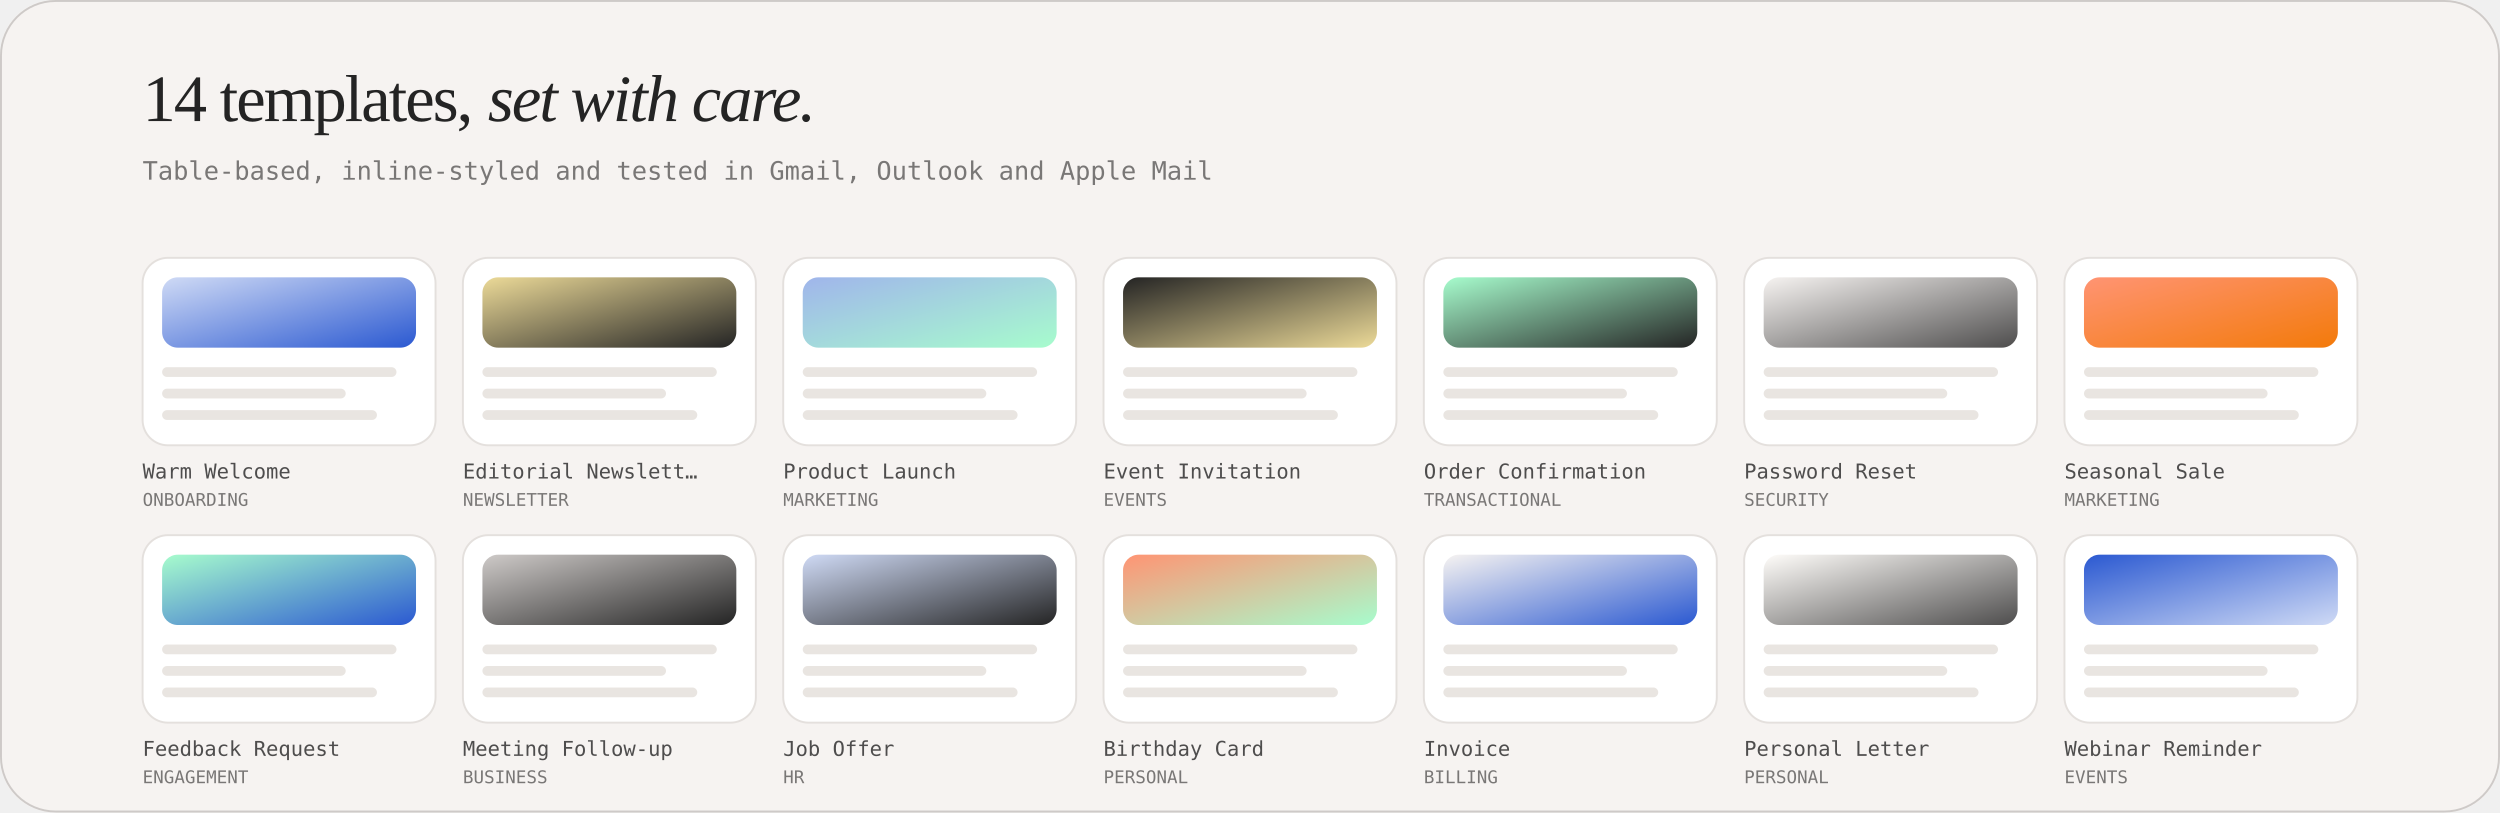
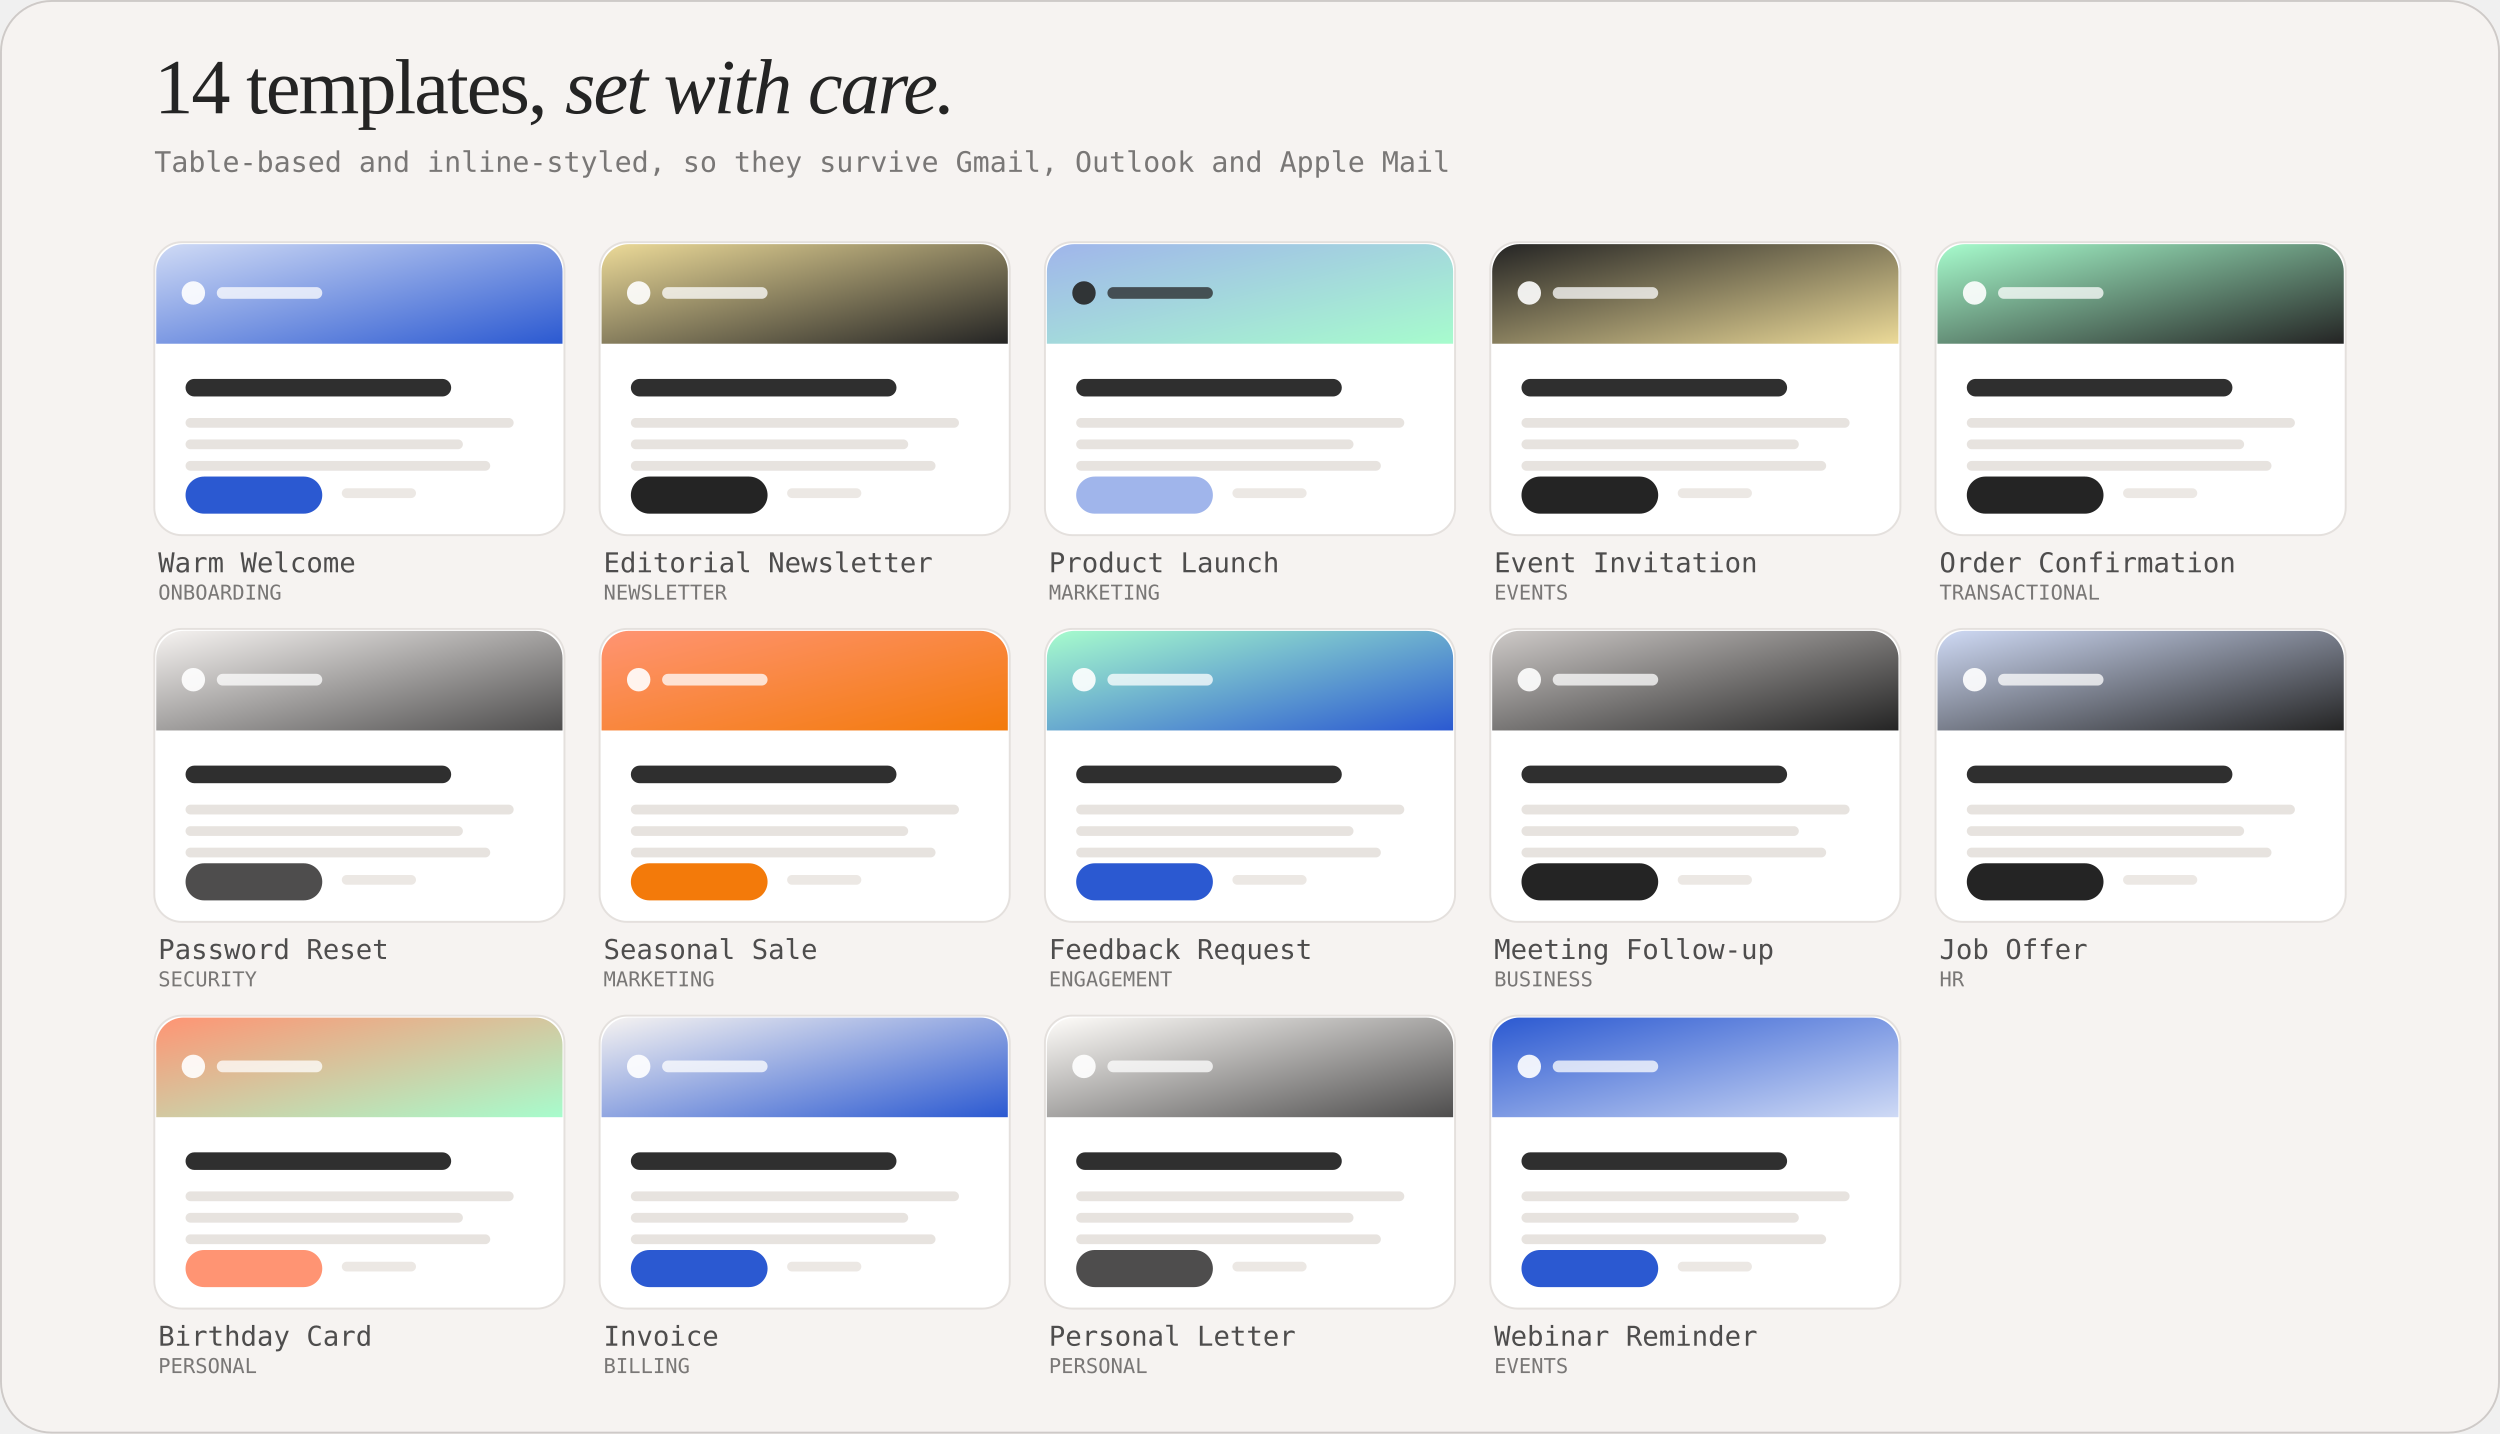
- <svg xmlns="http://www.w3.org/2000/svg" width="1280" height="416" viewBox="0 0 1280 416" role="img" aria-label="The 14 email templates included with Postcraft Plum">
+ <svg xmlns="http://www.w3.org/2000/svg" width="1280" height="734" viewBox="0 0 1280 734" role="img" aria-label="The fourteen email templates included with Postcraft Plum, each shown as a miniature layout">
  <defs>
-     <clipPath id="c">
-       <rect width="1280" height="416" rx="28" />
-     </clipPath>
    <linearGradient id="g0" x1="0" y1="0" x2="1" y2="1">
      <stop offset="0%" stop-color="#cfdaf5" />
      <stop offset="100%" stop-color="#2b59d1" />
    </linearGradient>
    <linearGradient id="g1" x1="0" y1="0" x2="1" y2="1">
      <stop offset="0%" stop-color="#ecda98" />
      <stop offset="100%" stop-color="#242424" />
    </linearGradient>
    <linearGradient id="g2" x1="0" y1="0" x2="1" y2="1">
      <stop offset="0%" stop-color="#a0b5eb" />
      <stop offset="100%" stop-color="#a7fccd" />
    </linearGradient>
    <linearGradient id="g3" x1="0" y1="0" x2="1" y2="1">
      <stop offset="0%" stop-color="#242424" />
      <stop offset="100%" stop-color="#ecda98" />
    </linearGradient>
    <linearGradient id="g4" x1="0" y1="0" x2="1" y2="1">
      <stop offset="0%" stop-color="#a7fccd" />
      <stop offset="100%" stop-color="#242424" />
    </linearGradient>
    <linearGradient id="g5" x1="0" y1="0" x2="1" y2="1">
      <stop offset="0%" stop-color="#f6f3f1" />
      <stop offset="100%" stop-color="#4e4d4d" />
    </linearGradient>
    <linearGradient id="g6" x1="0" y1="0" x2="1" y2="1">
      <stop offset="0%" stop-color="#ff9473" />
      <stop offset="100%" stop-color="#f37a0a" />
    </linearGradient>
    <linearGradient id="g7" x1="0" y1="0" x2="1" y2="1">
      <stop offset="0%" stop-color="#a7fccd" />
      <stop offset="100%" stop-color="#2b59d1" />
    </linearGradient>
    <linearGradient id="g8" x1="0" y1="0" x2="1" y2="1">
      <stop offset="0%" stop-color="#cecac8" />
      <stop offset="100%" stop-color="#242424" />
    </linearGradient>
    <linearGradient id="g9" x1="0" y1="0" x2="1" y2="1">
      <stop offset="0%" stop-color="#cfdaf5" />
      <stop offset="100%" stop-color="#242424" />
    </linearGradient>
    <linearGradient id="g10" x1="0" y1="0" x2="1" y2="1">
      <stop offset="0%" stop-color="#ff9473" />
      <stop offset="100%" stop-color="#a7fccd" />
    </linearGradient>
    <linearGradient id="g11" x1="0" y1="0" x2="1" y2="1">
      <stop offset="0%" stop-color="#f6f3f1" />
      <stop offset="100%" stop-color="#2b59d1" />
    </linearGradient>
    <linearGradient id="g12" x1="0" y1="0" x2="1" y2="1">
      <stop offset="0%" stop-color="#fffdfa" />
      <stop offset="100%" stop-color="#4e4d4d" />
    </linearGradient>
    <linearGradient id="g13" x1="0" y1="0" x2="1" y2="1">
      <stop offset="0%" stop-color="#2b59d1" />
      <stop offset="100%" stop-color="#cfdaf5" />
    </linearGradient>
  </defs>
-   <g clip-path="url(#c)">
-     <rect width="1280" height="416" fill="#f6f3f1" />
-     <text x="73" y="62" font-family="Georgia,'Times New Roman',serif" font-size="34" fill="#242424" letter-spacing="-1">14 templates, <tspan font-style="italic">set with care.</tspan>
-     </text>
-     <text x="73" y="92" font-family="ui-monospace,SFMono-Regular,Menlo,Consolas,monospace" font-size="13" fill="#797776">Table-based, inline-styled and tested in Gmail, Outlook and Apple Mail</text>
-     <rect x="73" y="132" width="150" height="96" rx="13" fill="#ffffff" stroke="#e4e0dd" />
-     <rect x="83" y="142" width="130" height="36" rx="8" fill="url(#g0)" />
-     <rect x="83" y="188" width="120" height="5" rx="2.5" fill="#e9e5e1" />
-     <rect x="83" y="199" width="94" height="5" rx="2.5" fill="#e9e5e1" />
-     <rect x="83" y="210" width="110" height="5" rx="2.5" fill="#e9e5e1" />
-     <text x="73" y="245" font-family="ui-monospace,SFMono-Regular,Menlo,Consolas,monospace" font-size="10.5" fill="#4e4d4d">Warm Welcome</text>
-     <text x="73" y="259" font-family="ui-monospace,SFMono-Regular,Menlo,Consolas,monospace" font-size="9" fill="#797776">ONBOARDING</text>
-     <rect x="237" y="132" width="150" height="96" rx="13" fill="#ffffff" stroke="#e4e0dd" />
-     <rect x="247" y="142" width="130" height="36" rx="8" fill="url(#g1)" />
-     <rect x="247" y="188" width="120" height="5" rx="2.5" fill="#e9e5e1" />
-     <rect x="247" y="199" width="94" height="5" rx="2.5" fill="#e9e5e1" />
-     <rect x="247" y="210" width="110" height="5" rx="2.5" fill="#e9e5e1" />
-     <text x="237" y="245" font-family="ui-monospace,SFMono-Regular,Menlo,Consolas,monospace" font-size="10.5" fill="#4e4d4d">Editorial Newslett…</text>
-     <text x="237" y="259" font-family="ui-monospace,SFMono-Regular,Menlo,Consolas,monospace" font-size="9" fill="#797776">NEWSLETTER</text>
-     <rect x="401" y="132" width="150" height="96" rx="13" fill="#ffffff" stroke="#e4e0dd" />
-     <rect x="411" y="142" width="130" height="36" rx="8" fill="url(#g2)" />
-     <rect x="411" y="188" width="120" height="5" rx="2.5" fill="#e9e5e1" />
-     <rect x="411" y="199" width="94" height="5" rx="2.5" fill="#e9e5e1" />
-     <rect x="411" y="210" width="110" height="5" rx="2.5" fill="#e9e5e1" />
-     <text x="401" y="245" font-family="ui-monospace,SFMono-Regular,Menlo,Consolas,monospace" font-size="10.5" fill="#4e4d4d">Product Launch</text>
-     <text x="401" y="259" font-family="ui-monospace,SFMono-Regular,Menlo,Consolas,monospace" font-size="9" fill="#797776">MARKETING</text>
-     <rect x="565" y="132" width="150" height="96" rx="13" fill="#ffffff" stroke="#e4e0dd" />
-     <rect x="575" y="142" width="130" height="36" rx="8" fill="url(#g3)" />
-     <rect x="575" y="188" width="120" height="5" rx="2.5" fill="#e9e5e1" />
-     <rect x="575" y="199" width="94" height="5" rx="2.5" fill="#e9e5e1" />
-     <rect x="575" y="210" width="110" height="5" rx="2.5" fill="#e9e5e1" />
-     <text x="565" y="245" font-family="ui-monospace,SFMono-Regular,Menlo,Consolas,monospace" font-size="10.5" fill="#4e4d4d">Event Invitation</text>
-     <text x="565" y="259" font-family="ui-monospace,SFMono-Regular,Menlo,Consolas,monospace" font-size="9" fill="#797776">EVENTS</text>
-     <rect x="729" y="132" width="150" height="96" rx="13" fill="#ffffff" stroke="#e4e0dd" />
-     <rect x="739" y="142" width="130" height="36" rx="8" fill="url(#g4)" />
-     <rect x="739" y="188" width="120" height="5" rx="2.5" fill="#e9e5e1" />
-     <rect x="739" y="199" width="94" height="5" rx="2.5" fill="#e9e5e1" />
-     <rect x="739" y="210" width="110" height="5" rx="2.5" fill="#e9e5e1" />
-     <text x="729" y="245" font-family="ui-monospace,SFMono-Regular,Menlo,Consolas,monospace" font-size="10.5" fill="#4e4d4d">Order Confirmation</text>
-     <text x="729" y="259" font-family="ui-monospace,SFMono-Regular,Menlo,Consolas,monospace" font-size="9" fill="#797776">TRANSACTIONAL</text>
-     <rect x="893" y="132" width="150" height="96" rx="13" fill="#ffffff" stroke="#e4e0dd" />
-     <rect x="903" y="142" width="130" height="36" rx="8" fill="url(#g5)" />
-     <rect x="903" y="188" width="120" height="5" rx="2.5" fill="#e9e5e1" />
-     <rect x="903" y="199" width="94" height="5" rx="2.5" fill="#e9e5e1" />
-     <rect x="903" y="210" width="110" height="5" rx="2.5" fill="#e9e5e1" />
-     <text x="893" y="245" font-family="ui-monospace,SFMono-Regular,Menlo,Consolas,monospace" font-size="10.5" fill="#4e4d4d">Password Reset</text>
-     <text x="893" y="259" font-family="ui-monospace,SFMono-Regular,Menlo,Consolas,monospace" font-size="9" fill="#797776">SECURITY</text>
-     <rect x="1057" y="132" width="150" height="96" rx="13" fill="#ffffff" stroke="#e4e0dd" />
-     <rect x="1067" y="142" width="130" height="36" rx="8" fill="url(#g6)" />
-     <rect x="1067" y="188" width="120" height="5" rx="2.5" fill="#e9e5e1" />
-     <rect x="1067" y="199" width="94" height="5" rx="2.5" fill="#e9e5e1" />
-     <rect x="1067" y="210" width="110" height="5" rx="2.5" fill="#e9e5e1" />
-     <text x="1057" y="245" font-family="ui-monospace,SFMono-Regular,Menlo,Consolas,monospace" font-size="10.5" fill="#4e4d4d">Seasonal Sale</text>
-     <text x="1057" y="259" font-family="ui-monospace,SFMono-Regular,Menlo,Consolas,monospace" font-size="9" fill="#797776">MARKETING</text>
-     <rect x="73" y="274" width="150" height="96" rx="13" fill="#ffffff" stroke="#e4e0dd" />
-     <rect x="83" y="284" width="130" height="36" rx="8" fill="url(#g7)" />
-     <rect x="83" y="330" width="120" height="5" rx="2.5" fill="#e9e5e1" />
-     <rect x="83" y="341" width="94" height="5" rx="2.5" fill="#e9e5e1" />
-     <rect x="83" y="352" width="110" height="5" rx="2.5" fill="#e9e5e1" />
-     <text x="73" y="387" font-family="ui-monospace,SFMono-Regular,Menlo,Consolas,monospace" font-size="10.5" fill="#4e4d4d">Feedback Request</text>
-     <text x="73" y="401" font-family="ui-monospace,SFMono-Regular,Menlo,Consolas,monospace" font-size="9" fill="#797776">ENGAGEMENT</text>
-     <rect x="237" y="274" width="150" height="96" rx="13" fill="#ffffff" stroke="#e4e0dd" />
-     <rect x="247" y="284" width="130" height="36" rx="8" fill="url(#g8)" />
-     <rect x="247" y="330" width="120" height="5" rx="2.5" fill="#e9e5e1" />
-     <rect x="247" y="341" width="94" height="5" rx="2.5" fill="#e9e5e1" />
-     <rect x="247" y="352" width="110" height="5" rx="2.5" fill="#e9e5e1" />
-     <text x="237" y="387" font-family="ui-monospace,SFMono-Regular,Menlo,Consolas,monospace" font-size="10.5" fill="#4e4d4d">Meeting Follow-up</text>
-     <text x="237" y="401" font-family="ui-monospace,SFMono-Regular,Menlo,Consolas,monospace" font-size="9" fill="#797776">BUSINESS</text>
-     <rect x="401" y="274" width="150" height="96" rx="13" fill="#ffffff" stroke="#e4e0dd" />
-     <rect x="411" y="284" width="130" height="36" rx="8" fill="url(#g9)" />
-     <rect x="411" y="330" width="120" height="5" rx="2.5" fill="#e9e5e1" />
-     <rect x="411" y="341" width="94" height="5" rx="2.5" fill="#e9e5e1" />
-     <rect x="411" y="352" width="110" height="5" rx="2.5" fill="#e9e5e1" />
-     <text x="401" y="387" font-family="ui-monospace,SFMono-Regular,Menlo,Consolas,monospace" font-size="10.5" fill="#4e4d4d">Job Offer</text>
-     <text x="401" y="401" font-family="ui-monospace,SFMono-Regular,Menlo,Consolas,monospace" font-size="9" fill="#797776">HR</text>
-     <rect x="565" y="274" width="150" height="96" rx="13" fill="#ffffff" stroke="#e4e0dd" />
-     <rect x="575" y="284" width="130" height="36" rx="8" fill="url(#g10)" />
-     <rect x="575" y="330" width="120" height="5" rx="2.5" fill="#e9e5e1" />
-     <rect x="575" y="341" width="94" height="5" rx="2.5" fill="#e9e5e1" />
-     <rect x="575" y="352" width="110" height="5" rx="2.5" fill="#e9e5e1" />
-     <text x="565" y="387" font-family="ui-monospace,SFMono-Regular,Menlo,Consolas,monospace" font-size="10.5" fill="#4e4d4d">Birthday Card</text>
-     <text x="565" y="401" font-family="ui-monospace,SFMono-Regular,Menlo,Consolas,monospace" font-size="9" fill="#797776">PERSONAL</text>
-     <rect x="729" y="274" width="150" height="96" rx="13" fill="#ffffff" stroke="#e4e0dd" />
-     <rect x="739" y="284" width="130" height="36" rx="8" fill="url(#g11)" />
-     <rect x="739" y="330" width="120" height="5" rx="2.5" fill="#e9e5e1" />
-     <rect x="739" y="341" width="94" height="5" rx="2.5" fill="#e9e5e1" />
-     <rect x="739" y="352" width="110" height="5" rx="2.5" fill="#e9e5e1" />
-     <text x="729" y="387" font-family="ui-monospace,SFMono-Regular,Menlo,Consolas,monospace" font-size="10.5" fill="#4e4d4d">Invoice</text>
-     <text x="729" y="401" font-family="ui-monospace,SFMono-Regular,Menlo,Consolas,monospace" font-size="9" fill="#797776">BILLING</text>
-     <rect x="893" y="274" width="150" height="96" rx="13" fill="#ffffff" stroke="#e4e0dd" />
-     <rect x="903" y="284" width="130" height="36" rx="8" fill="url(#g12)" />
-     <rect x="903" y="330" width="120" height="5" rx="2.5" fill="#e9e5e1" />
-     <rect x="903" y="341" width="94" height="5" rx="2.5" fill="#e9e5e1" />
-     <rect x="903" y="352" width="110" height="5" rx="2.5" fill="#e9e5e1" />
-     <text x="893" y="387" font-family="ui-monospace,SFMono-Regular,Menlo,Consolas,monospace" font-size="10.5" fill="#4e4d4d">Personal Letter</text>
-     <text x="893" y="401" font-family="ui-monospace,SFMono-Regular,Menlo,Consolas,monospace" font-size="9" fill="#797776">PERSONAL</text>
-     <rect x="1057" y="274" width="150" height="96" rx="13" fill="#ffffff" stroke="#e4e0dd" />
-     <rect x="1067" y="284" width="130" height="36" rx="8" fill="url(#g13)" />
-     <rect x="1067" y="330" width="120" height="5" rx="2.5" fill="#e9e5e1" />
-     <rect x="1067" y="341" width="94" height="5" rx="2.5" fill="#e9e5e1" />
-     <rect x="1067" y="352" width="110" height="5" rx="2.5" fill="#e9e5e1" />
-     <text x="1057" y="387" font-family="ui-monospace,SFMono-Regular,Menlo,Consolas,monospace" font-size="10.5" fill="#4e4d4d">Webinar Reminder</text>
-     <text x="1057" y="401" font-family="ui-monospace,SFMono-Regular,Menlo,Consolas,monospace" font-size="9" fill="#797776">EVENTS</text>
-   </g>
-   <rect x=".5" y=".5" width="1279" height="415" rx="28" fill="none" stroke="#cecac8" />
+   <rect width="1280" height="734" rx="26" fill="#f6f3f1" />
+   <text x="79" y="58" font-family="Georgia,'Times New Roman',serif" font-size="40" fill="#242424" letter-spacing="-1">14 templates, <tspan font-style="italic">set with care.</tspan>
+   </text>
+   <text x="79" y="88" font-family="ui-monospace,SFMono-Regular,Menlo,Consolas,monospace" font-size="14.5" fill="#797776">Table-based and inline-styled, so they survive Gmail, Outlook and Apple Mail</text>
+   <rect x="79" y="124" width="210" height="150" rx="14" fill="#ffffff" stroke="#e4e0dd" />
+   <path d="M80 139 a14 14 0 0 1 14 -14 h180 a14 14 0 0 1 14 14 v37 h-208 z" fill="url(#g0)" />
+   <circle cx="99" cy="150" r="6" fill="#ffffff" opacity=".9" />
+   <rect x="111" y="147" width="54" height="6" rx="3" fill="#ffffff" opacity=".75" />
+   <rect x="95" y="194" width="136" height="9" rx="4.5" fill="#2f2f2f" />
+   <rect x="95" y="214" width="168" height="5" rx="2.5" fill="#e7e3df" />
+   <rect x="95" y="225" width="142" height="5" rx="2.5" fill="#e7e3df" />
+   <rect x="95" y="236" width="156" height="5" rx="2.5" fill="#e7e3df" />
+   <rect x="95" y="244" width="70" height="19" rx="9.5" fill="#2b59d1" />
+   <rect x="175" y="250" width="38" height="5" rx="2.5" fill="#ece8e4" />
+   <text x="81" y="293" font-family="ui-monospace,SFMono-Regular,Menlo,Consolas,monospace" font-size="14" fill="#4e4d4d">Warm Welcome</text>
+   <text x="81" y="307" font-family="ui-monospace,SFMono-Regular,Menlo,Consolas,monospace" font-size="10.5" fill="#797776">ONBOARDING</text>
+   <rect x="307" y="124" width="210" height="150" rx="14" fill="#ffffff" stroke="#e4e0dd" />
+   <path d="M308 139 a14 14 0 0 1 14 -14 h180 a14 14 0 0 1 14 14 v37 h-208 z" fill="url(#g1)" />
+   <circle cx="327" cy="150" r="6" fill="#ffffff" opacity=".9" />
+   <rect x="339" y="147" width="54" height="6" rx="3" fill="#ffffff" opacity=".75" />
+   <rect x="323" y="194" width="136" height="9" rx="4.5" fill="#2f2f2f" />
+   <rect x="323" y="214" width="168" height="5" rx="2.5" fill="#e7e3df" />
+   <rect x="323" y="225" width="142" height="5" rx="2.5" fill="#e7e3df" />
+   <rect x="323" y="236" width="156" height="5" rx="2.5" fill="#e7e3df" />
+   <rect x="323" y="244" width="70" height="19" rx="9.5" fill="#242424" />
+   <rect x="403" y="250" width="38" height="5" rx="2.5" fill="#ece8e4" />
+   <text x="309" y="293" font-family="ui-monospace,SFMono-Regular,Menlo,Consolas,monospace" font-size="14" fill="#4e4d4d">Editorial Newsletter</text>
+   <text x="309" y="307" font-family="ui-monospace,SFMono-Regular,Menlo,Consolas,monospace" font-size="10.5" fill="#797776">NEWSLETTER</text>
+   <rect x="535" y="124" width="210" height="150" rx="14" fill="#ffffff" stroke="#e4e0dd" />
+   <path d="M536 139 a14 14 0 0 1 14 -14 h180 a14 14 0 0 1 14 14 v37 h-208 z" fill="url(#g2)" />
+   <circle cx="555" cy="150" r="6" fill="#242424" opacity=".9" />
+   <rect x="567" y="147" width="54" height="6" rx="3" fill="#242424" opacity=".75" />
+   <rect x="551" y="194" width="136" height="9" rx="4.5" fill="#2f2f2f" />
+   <rect x="551" y="214" width="168" height="5" rx="2.5" fill="#e7e3df" />
+   <rect x="551" y="225" width="142" height="5" rx="2.5" fill="#e7e3df" />
+   <rect x="551" y="236" width="156" height="5" rx="2.5" fill="#e7e3df" />
+   <rect x="551" y="244" width="70" height="19" rx="9.5" fill="#a0b5eb" />
+   <rect x="631" y="250" width="38" height="5" rx="2.5" fill="#ece8e4" />
+   <text x="537" y="293" font-family="ui-monospace,SFMono-Regular,Menlo,Consolas,monospace" font-size="14" fill="#4e4d4d">Product Launch</text>
+   <text x="537" y="307" font-family="ui-monospace,SFMono-Regular,Menlo,Consolas,monospace" font-size="10.5" fill="#797776">MARKETING</text>
+   <rect x="763" y="124" width="210" height="150" rx="14" fill="#ffffff" stroke="#e4e0dd" />
+   <path d="M764 139 a14 14 0 0 1 14 -14 h180 a14 14 0 0 1 14 14 v37 h-208 z" fill="url(#g3)" />
+   <circle cx="783" cy="150" r="6" fill="#ffffff" opacity=".9" />
+   <rect x="795" y="147" width="54" height="6" rx="3" fill="#ffffff" opacity=".75" />
+   <rect x="779" y="194" width="136" height="9" rx="4.5" fill="#2f2f2f" />
+   <rect x="779" y="214" width="168" height="5" rx="2.5" fill="#e7e3df" />
+   <rect x="779" y="225" width="142" height="5" rx="2.5" fill="#e7e3df" />
+   <rect x="779" y="236" width="156" height="5" rx="2.5" fill="#e7e3df" />
+   <rect x="779" y="244" width="70" height="19" rx="9.5" fill="#242424" />
+   <rect x="859" y="250" width="38" height="5" rx="2.5" fill="#ece8e4" />
+   <text x="765" y="293" font-family="ui-monospace,SFMono-Regular,Menlo,Consolas,monospace" font-size="14" fill="#4e4d4d">Event Invitation</text>
+   <text x="765" y="307" font-family="ui-monospace,SFMono-Regular,Menlo,Consolas,monospace" font-size="10.5" fill="#797776">EVENTS</text>
+   <rect x="991" y="124" width="210" height="150" rx="14" fill="#ffffff" stroke="#e4e0dd" />
+   <path d="M992 139 a14 14 0 0 1 14 -14 h180 a14 14 0 0 1 14 14 v37 h-208 z" fill="url(#g4)" />
+   <circle cx="1011" cy="150" r="6" fill="#ffffff" opacity=".9" />
+   <rect x="1023" y="147" width="54" height="6" rx="3" fill="#ffffff" opacity=".75" />
+   <rect x="1007" y="194" width="136" height="9" rx="4.5" fill="#2f2f2f" />
+   <rect x="1007" y="214" width="168" height="5" rx="2.5" fill="#e7e3df" />
+   <rect x="1007" y="225" width="142" height="5" rx="2.5" fill="#e7e3df" />
+   <rect x="1007" y="236" width="156" height="5" rx="2.5" fill="#e7e3df" />
+   <rect x="1007" y="244" width="70" height="19" rx="9.5" fill="#242424" />
+   <rect x="1087" y="250" width="38" height="5" rx="2.5" fill="#ece8e4" />
+   <text x="993" y="293" font-family="ui-monospace,SFMono-Regular,Menlo,Consolas,monospace" font-size="14" fill="#4e4d4d">Order Confirmation</text>
+   <text x="993" y="307" font-family="ui-monospace,SFMono-Regular,Menlo,Consolas,monospace" font-size="10.5" fill="#797776">TRANSACTIONAL</text>
+   <rect x="79" y="322" width="210" height="150" rx="14" fill="#ffffff" stroke="#e4e0dd" />
+   <path d="M80 337 a14 14 0 0 1 14 -14 h180 a14 14 0 0 1 14 14 v37 h-208 z" fill="url(#g5)" />
+   <circle cx="99" cy="348" r="6" fill="#ffffff" opacity=".9" />
+   <rect x="111" y="345" width="54" height="6" rx="3" fill="#ffffff" opacity=".75" />
+   <rect x="95" y="392" width="136" height="9" rx="4.5" fill="#2f2f2f" />
+   <rect x="95" y="412" width="168" height="5" rx="2.5" fill="#e7e3df" />
+   <rect x="95" y="423" width="142" height="5" rx="2.5" fill="#e7e3df" />
+   <rect x="95" y="434" width="156" height="5" rx="2.5" fill="#e7e3df" />
+   <rect x="95" y="442" width="70" height="19" rx="9.5" fill="#4e4d4d" />
+   <rect x="175" y="448" width="38" height="5" rx="2.5" fill="#ece8e4" />
+   <text x="81" y="491" font-family="ui-monospace,SFMono-Regular,Menlo,Consolas,monospace" font-size="14" fill="#4e4d4d">Password Reset</text>
+   <text x="81" y="505" font-family="ui-monospace,SFMono-Regular,Menlo,Consolas,monospace" font-size="10.5" fill="#797776">SECURITY</text>
+   <rect x="307" y="322" width="210" height="150" rx="14" fill="#ffffff" stroke="#e4e0dd" />
+   <path d="M308 337 a14 14 0 0 1 14 -14 h180 a14 14 0 0 1 14 14 v37 h-208 z" fill="url(#g6)" />
+   <circle cx="327" cy="348" r="6" fill="#ffffff" opacity=".9" />
+   <rect x="339" y="345" width="54" height="6" rx="3" fill="#ffffff" opacity=".75" />
+   <rect x="323" y="392" width="136" height="9" rx="4.5" fill="#2f2f2f" />
+   <rect x="323" y="412" width="168" height="5" rx="2.5" fill="#e7e3df" />
+   <rect x="323" y="423" width="142" height="5" rx="2.5" fill="#e7e3df" />
+   <rect x="323" y="434" width="156" height="5" rx="2.5" fill="#e7e3df" />
+   <rect x="323" y="442" width="70" height="19" rx="9.5" fill="#f37a0a" />
+   <rect x="403" y="448" width="38" height="5" rx="2.5" fill="#ece8e4" />
+   <text x="309" y="491" font-family="ui-monospace,SFMono-Regular,Menlo,Consolas,monospace" font-size="14" fill="#4e4d4d">Seasonal Sale</text>
+   <text x="309" y="505" font-family="ui-monospace,SFMono-Regular,Menlo,Consolas,monospace" font-size="10.5" fill="#797776">MARKETING</text>
+   <rect x="535" y="322" width="210" height="150" rx="14" fill="#ffffff" stroke="#e4e0dd" />
+   <path d="M536 337 a14 14 0 0 1 14 -14 h180 a14 14 0 0 1 14 14 v37 h-208 z" fill="url(#g7)" />
+   <circle cx="555" cy="348" r="6" fill="#ffffff" opacity=".9" />
+   <rect x="567" y="345" width="54" height="6" rx="3" fill="#ffffff" opacity=".75" />
+   <rect x="551" y="392" width="136" height="9" rx="4.5" fill="#2f2f2f" />
+   <rect x="551" y="412" width="168" height="5" rx="2.5" fill="#e7e3df" />
+   <rect x="551" y="423" width="142" height="5" rx="2.5" fill="#e7e3df" />
+   <rect x="551" y="434" width="156" height="5" rx="2.5" fill="#e7e3df" />
+   <rect x="551" y="442" width="70" height="19" rx="9.5" fill="#2b59d1" />
+   <rect x="631" y="448" width="38" height="5" rx="2.5" fill="#ece8e4" />
+   <text x="537" y="491" font-family="ui-monospace,SFMono-Regular,Menlo,Consolas,monospace" font-size="14" fill="#4e4d4d">Feedback Request</text>
+   <text x="537" y="505" font-family="ui-monospace,SFMono-Regular,Menlo,Consolas,monospace" font-size="10.5" fill="#797776">ENGAGEMENT</text>
+   <rect x="763" y="322" width="210" height="150" rx="14" fill="#ffffff" stroke="#e4e0dd" />
+   <path d="M764 337 a14 14 0 0 1 14 -14 h180 a14 14 0 0 1 14 14 v37 h-208 z" fill="url(#g8)" />
+   <circle cx="783" cy="348" r="6" fill="#ffffff" opacity=".9" />
+   <rect x="795" y="345" width="54" height="6" rx="3" fill="#ffffff" opacity=".75" />
+   <rect x="779" y="392" width="136" height="9" rx="4.5" fill="#2f2f2f" />
+   <rect x="779" y="412" width="168" height="5" rx="2.5" fill="#e7e3df" />
+   <rect x="779" y="423" width="142" height="5" rx="2.5" fill="#e7e3df" />
+   <rect x="779" y="434" width="156" height="5" rx="2.5" fill="#e7e3df" />
+   <rect x="779" y="442" width="70" height="19" rx="9.5" fill="#242424" />
+   <rect x="859" y="448" width="38" height="5" rx="2.5" fill="#ece8e4" />
+   <text x="765" y="491" font-family="ui-monospace,SFMono-Regular,Menlo,Consolas,monospace" font-size="14" fill="#4e4d4d">Meeting Follow-up</text>
+   <text x="765" y="505" font-family="ui-monospace,SFMono-Regular,Menlo,Consolas,monospace" font-size="10.5" fill="#797776">BUSINESS</text>
+   <rect x="991" y="322" width="210" height="150" rx="14" fill="#ffffff" stroke="#e4e0dd" />
+   <path d="M992 337 a14 14 0 0 1 14 -14 h180 a14 14 0 0 1 14 14 v37 h-208 z" fill="url(#g9)" />
+   <circle cx="1011" cy="348" r="6" fill="#ffffff" opacity=".9" />
+   <rect x="1023" y="345" width="54" height="6" rx="3" fill="#ffffff" opacity=".75" />
+   <rect x="1007" y="392" width="136" height="9" rx="4.5" fill="#2f2f2f" />
+   <rect x="1007" y="412" width="168" height="5" rx="2.5" fill="#e7e3df" />
+   <rect x="1007" y="423" width="142" height="5" rx="2.5" fill="#e7e3df" />
+   <rect x="1007" y="434" width="156" height="5" rx="2.5" fill="#e7e3df" />
+   <rect x="1007" y="442" width="70" height="19" rx="9.5" fill="#242424" />
+   <rect x="1087" y="448" width="38" height="5" rx="2.5" fill="#ece8e4" />
+   <text x="993" y="491" font-family="ui-monospace,SFMono-Regular,Menlo,Consolas,monospace" font-size="14" fill="#4e4d4d">Job Offer</text>
+   <text x="993" y="505" font-family="ui-monospace,SFMono-Regular,Menlo,Consolas,monospace" font-size="10.5" fill="#797776">HR</text>
+   <rect x="79" y="520" width="210" height="150" rx="14" fill="#ffffff" stroke="#e4e0dd" />
+   <path d="M80 535 a14 14 0 0 1 14 -14 h180 a14 14 0 0 1 14 14 v37 h-208 z" fill="url(#g10)" />
+   <circle cx="99" cy="546" r="6" fill="#ffffff" opacity=".9" />
+   <rect x="111" y="543" width="54" height="6" rx="3" fill="#ffffff" opacity=".75" />
+   <rect x="95" y="590" width="136" height="9" rx="4.5" fill="#2f2f2f" />
+   <rect x="95" y="610" width="168" height="5" rx="2.5" fill="#e7e3df" />
+   <rect x="95" y="621" width="142" height="5" rx="2.5" fill="#e7e3df" />
+   <rect x="95" y="632" width="156" height="5" rx="2.5" fill="#e7e3df" />
+   <rect x="95" y="640" width="70" height="19" rx="9.5" fill="#ff9473" />
+   <rect x="175" y="646" width="38" height="5" rx="2.5" fill="#ece8e4" />
+   <text x="81" y="689" font-family="ui-monospace,SFMono-Regular,Menlo,Consolas,monospace" font-size="14" fill="#4e4d4d">Birthday Card</text>
+   <text x="81" y="703" font-family="ui-monospace,SFMono-Regular,Menlo,Consolas,monospace" font-size="10.5" fill="#797776">PERSONAL</text>
+   <rect x="307" y="520" width="210" height="150" rx="14" fill="#ffffff" stroke="#e4e0dd" />
+   <path d="M308 535 a14 14 0 0 1 14 -14 h180 a14 14 0 0 1 14 14 v37 h-208 z" fill="url(#g11)" />
+   <circle cx="327" cy="546" r="6" fill="#ffffff" opacity=".9" />
+   <rect x="339" y="543" width="54" height="6" rx="3" fill="#ffffff" opacity=".75" />
+   <rect x="323" y="590" width="136" height="9" rx="4.5" fill="#2f2f2f" />
+   <rect x="323" y="610" width="168" height="5" rx="2.5" fill="#e7e3df" />
+   <rect x="323" y="621" width="142" height="5" rx="2.5" fill="#e7e3df" />
+   <rect x="323" y="632" width="156" height="5" rx="2.5" fill="#e7e3df" />
+   <rect x="323" y="640" width="70" height="19" rx="9.5" fill="#2b59d1" />
+   <rect x="403" y="646" width="38" height="5" rx="2.5" fill="#ece8e4" />
+   <text x="309" y="689" font-family="ui-monospace,SFMono-Regular,Menlo,Consolas,monospace" font-size="14" fill="#4e4d4d">Invoice</text>
+   <text x="309" y="703" font-family="ui-monospace,SFMono-Regular,Menlo,Consolas,monospace" font-size="10.5" fill="#797776">BILLING</text>
+   <rect x="535" y="520" width="210" height="150" rx="14" fill="#ffffff" stroke="#e4e0dd" />
+   <path d="M536 535 a14 14 0 0 1 14 -14 h180 a14 14 0 0 1 14 14 v37 h-208 z" fill="url(#g12)" />
+   <circle cx="555" cy="546" r="6" fill="#ffffff" opacity=".9" />
+   <rect x="567" y="543" width="54" height="6" rx="3" fill="#ffffff" opacity=".75" />
+   <rect x="551" y="590" width="136" height="9" rx="4.5" fill="#2f2f2f" />
+   <rect x="551" y="610" width="168" height="5" rx="2.5" fill="#e7e3df" />
+   <rect x="551" y="621" width="142" height="5" rx="2.5" fill="#e7e3df" />
+   <rect x="551" y="632" width="156" height="5" rx="2.5" fill="#e7e3df" />
+   <rect x="551" y="640" width="70" height="19" rx="9.5" fill="#4e4d4d" />
+   <rect x="631" y="646" width="38" height="5" rx="2.5" fill="#ece8e4" />
+   <text x="537" y="689" font-family="ui-monospace,SFMono-Regular,Menlo,Consolas,monospace" font-size="14" fill="#4e4d4d">Personal Letter</text>
+   <text x="537" y="703" font-family="ui-monospace,SFMono-Regular,Menlo,Consolas,monospace" font-size="10.5" fill="#797776">PERSONAL</text>
+   <rect x="763" y="520" width="210" height="150" rx="14" fill="#ffffff" stroke="#e4e0dd" />
+   <path d="M764 535 a14 14 0 0 1 14 -14 h180 a14 14 0 0 1 14 14 v37 h-208 z" fill="url(#g13)" />
+   <circle cx="783" cy="546" r="6" fill="#ffffff" opacity=".9" />
+   <rect x="795" y="543" width="54" height="6" rx="3" fill="#ffffff" opacity=".75" />
+   <rect x="779" y="590" width="136" height="9" rx="4.5" fill="#2f2f2f" />
+   <rect x="779" y="610" width="168" height="5" rx="2.5" fill="#e7e3df" />
+   <rect x="779" y="621" width="142" height="5" rx="2.5" fill="#e7e3df" />
+   <rect x="779" y="632" width="156" height="5" rx="2.5" fill="#e7e3df" />
+   <rect x="779" y="640" width="70" height="19" rx="9.5" fill="#2b59d1" />
+   <rect x="859" y="646" width="38" height="5" rx="2.5" fill="#ece8e4" />
+   <text x="765" y="689" font-family="ui-monospace,SFMono-Regular,Menlo,Consolas,monospace" font-size="14" fill="#4e4d4d">Webinar Reminder</text>
+   <text x="765" y="703" font-family="ui-monospace,SFMono-Regular,Menlo,Consolas,monospace" font-size="10.5" fill="#797776">EVENTS</text>
+   <rect x=".5" y=".5" width="1279" height="733" rx="26" fill="none" stroke="#cecac8" />
</svg>
